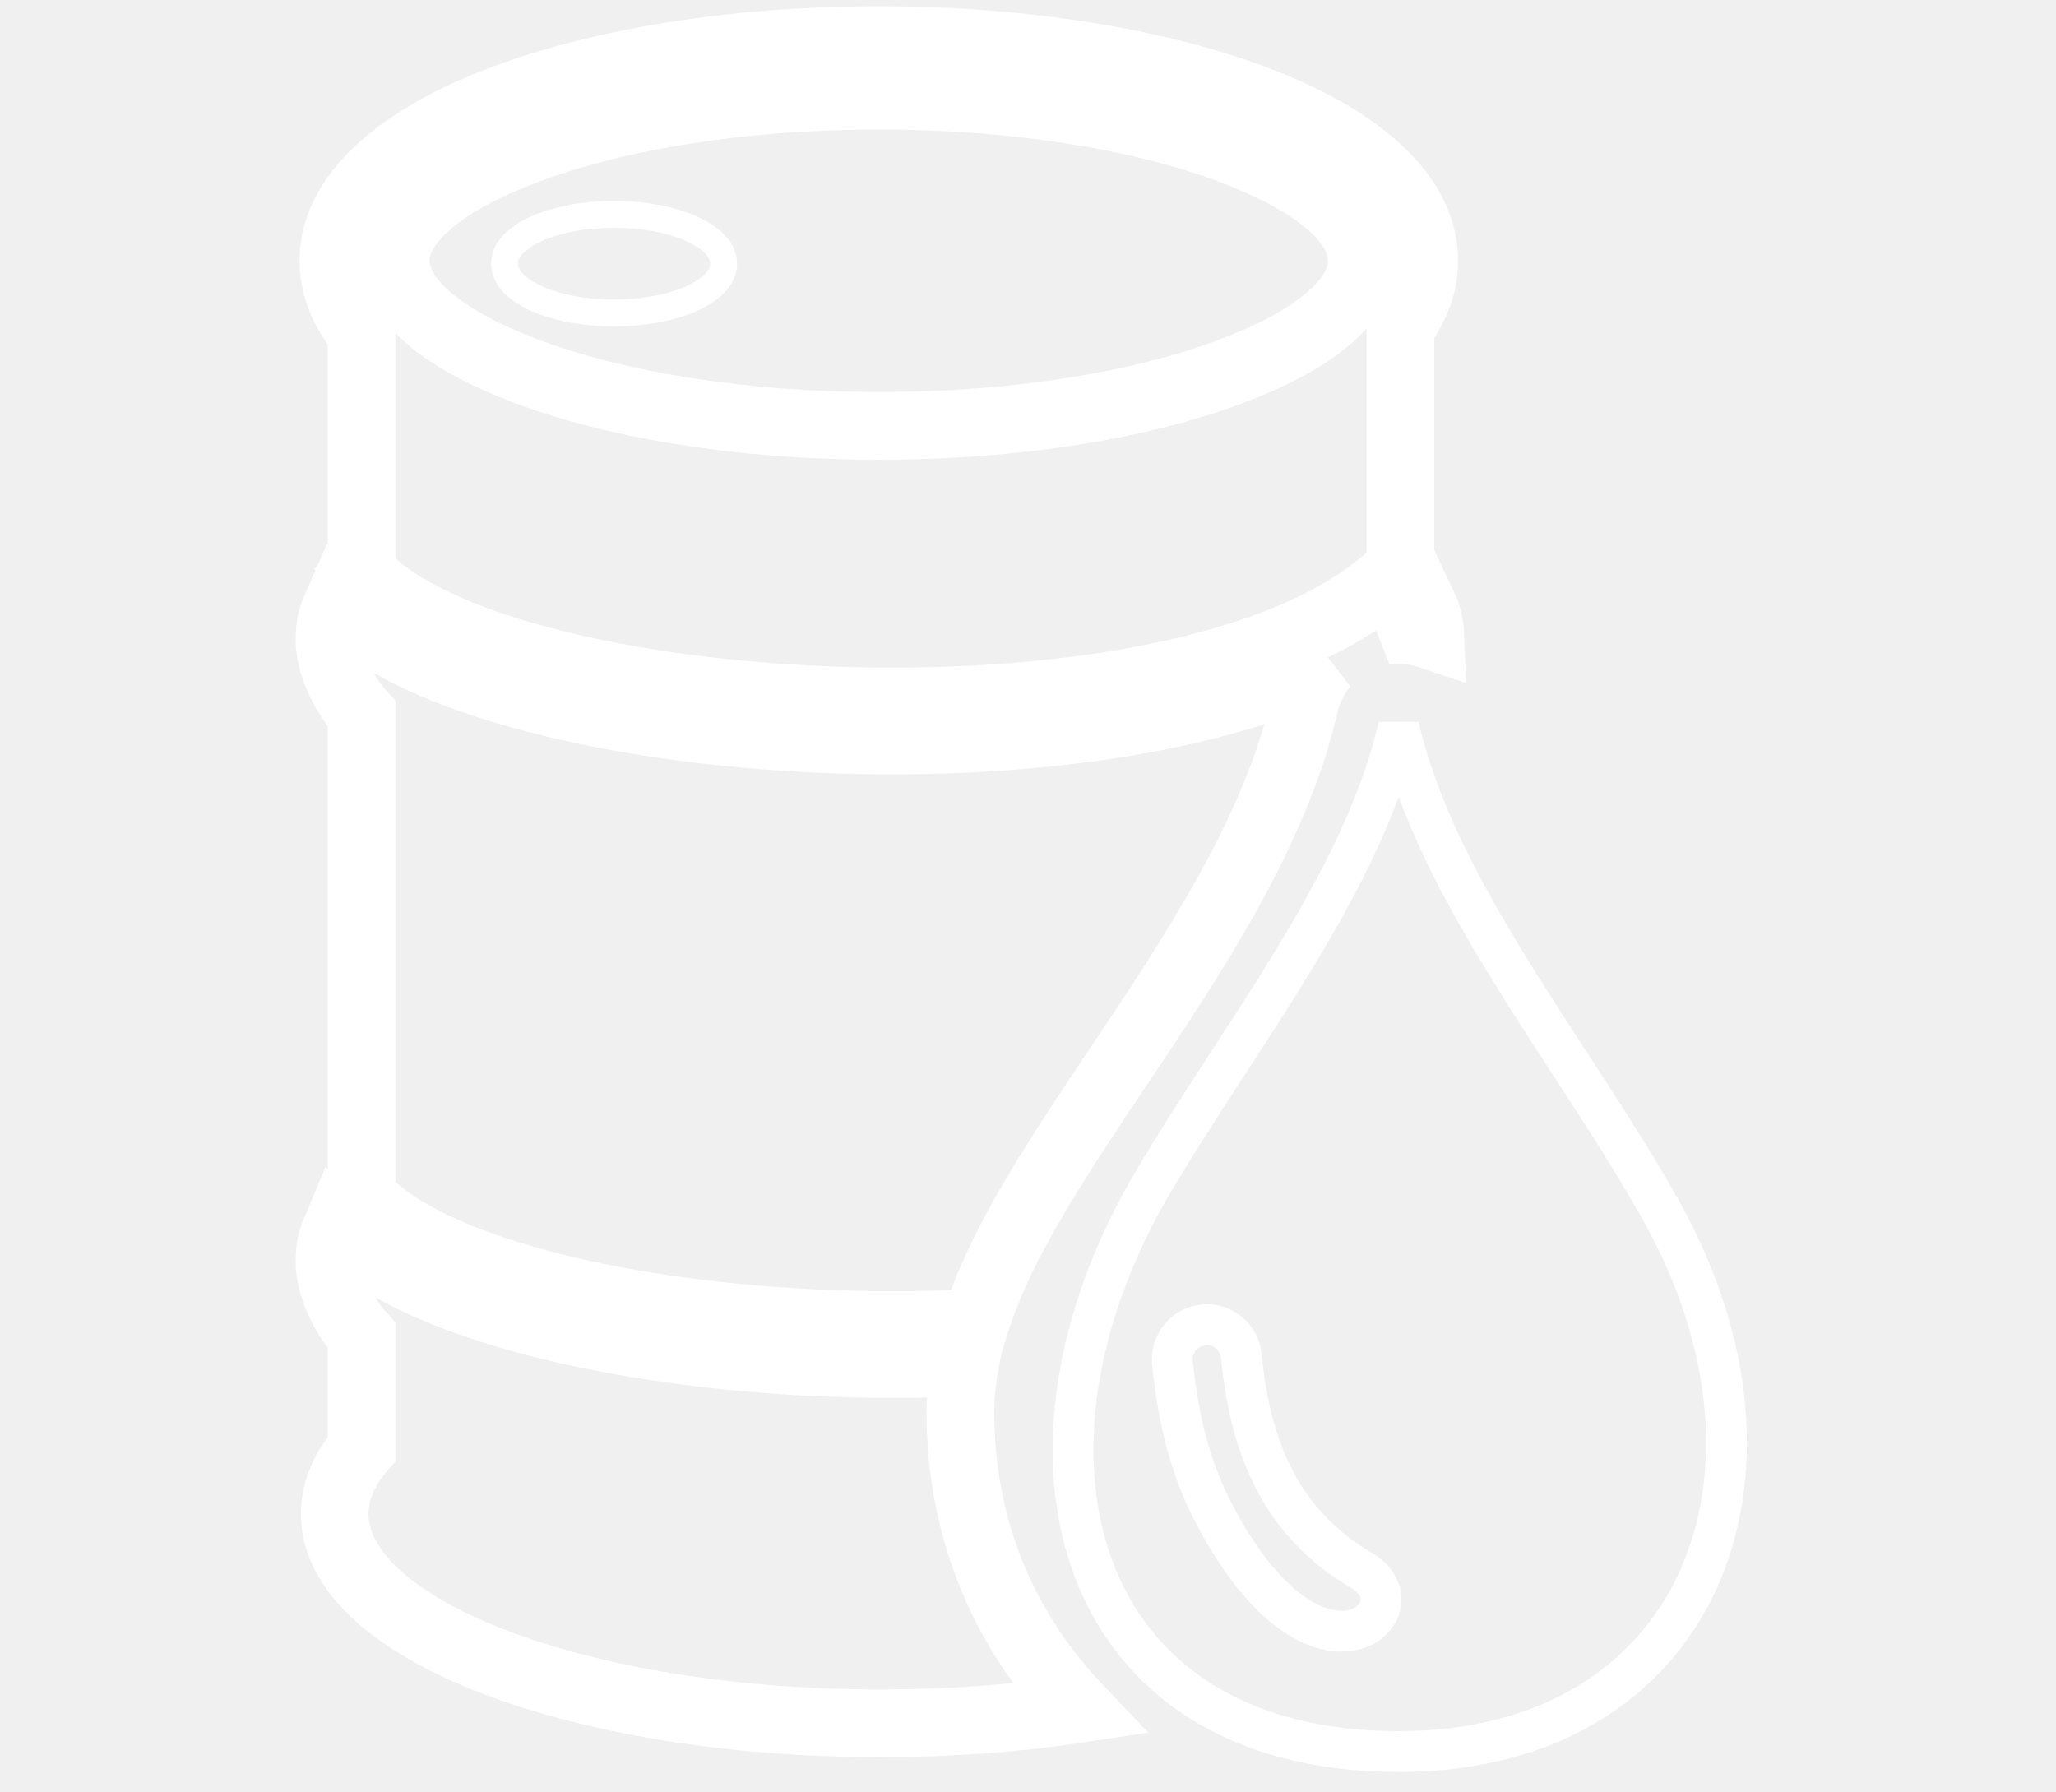
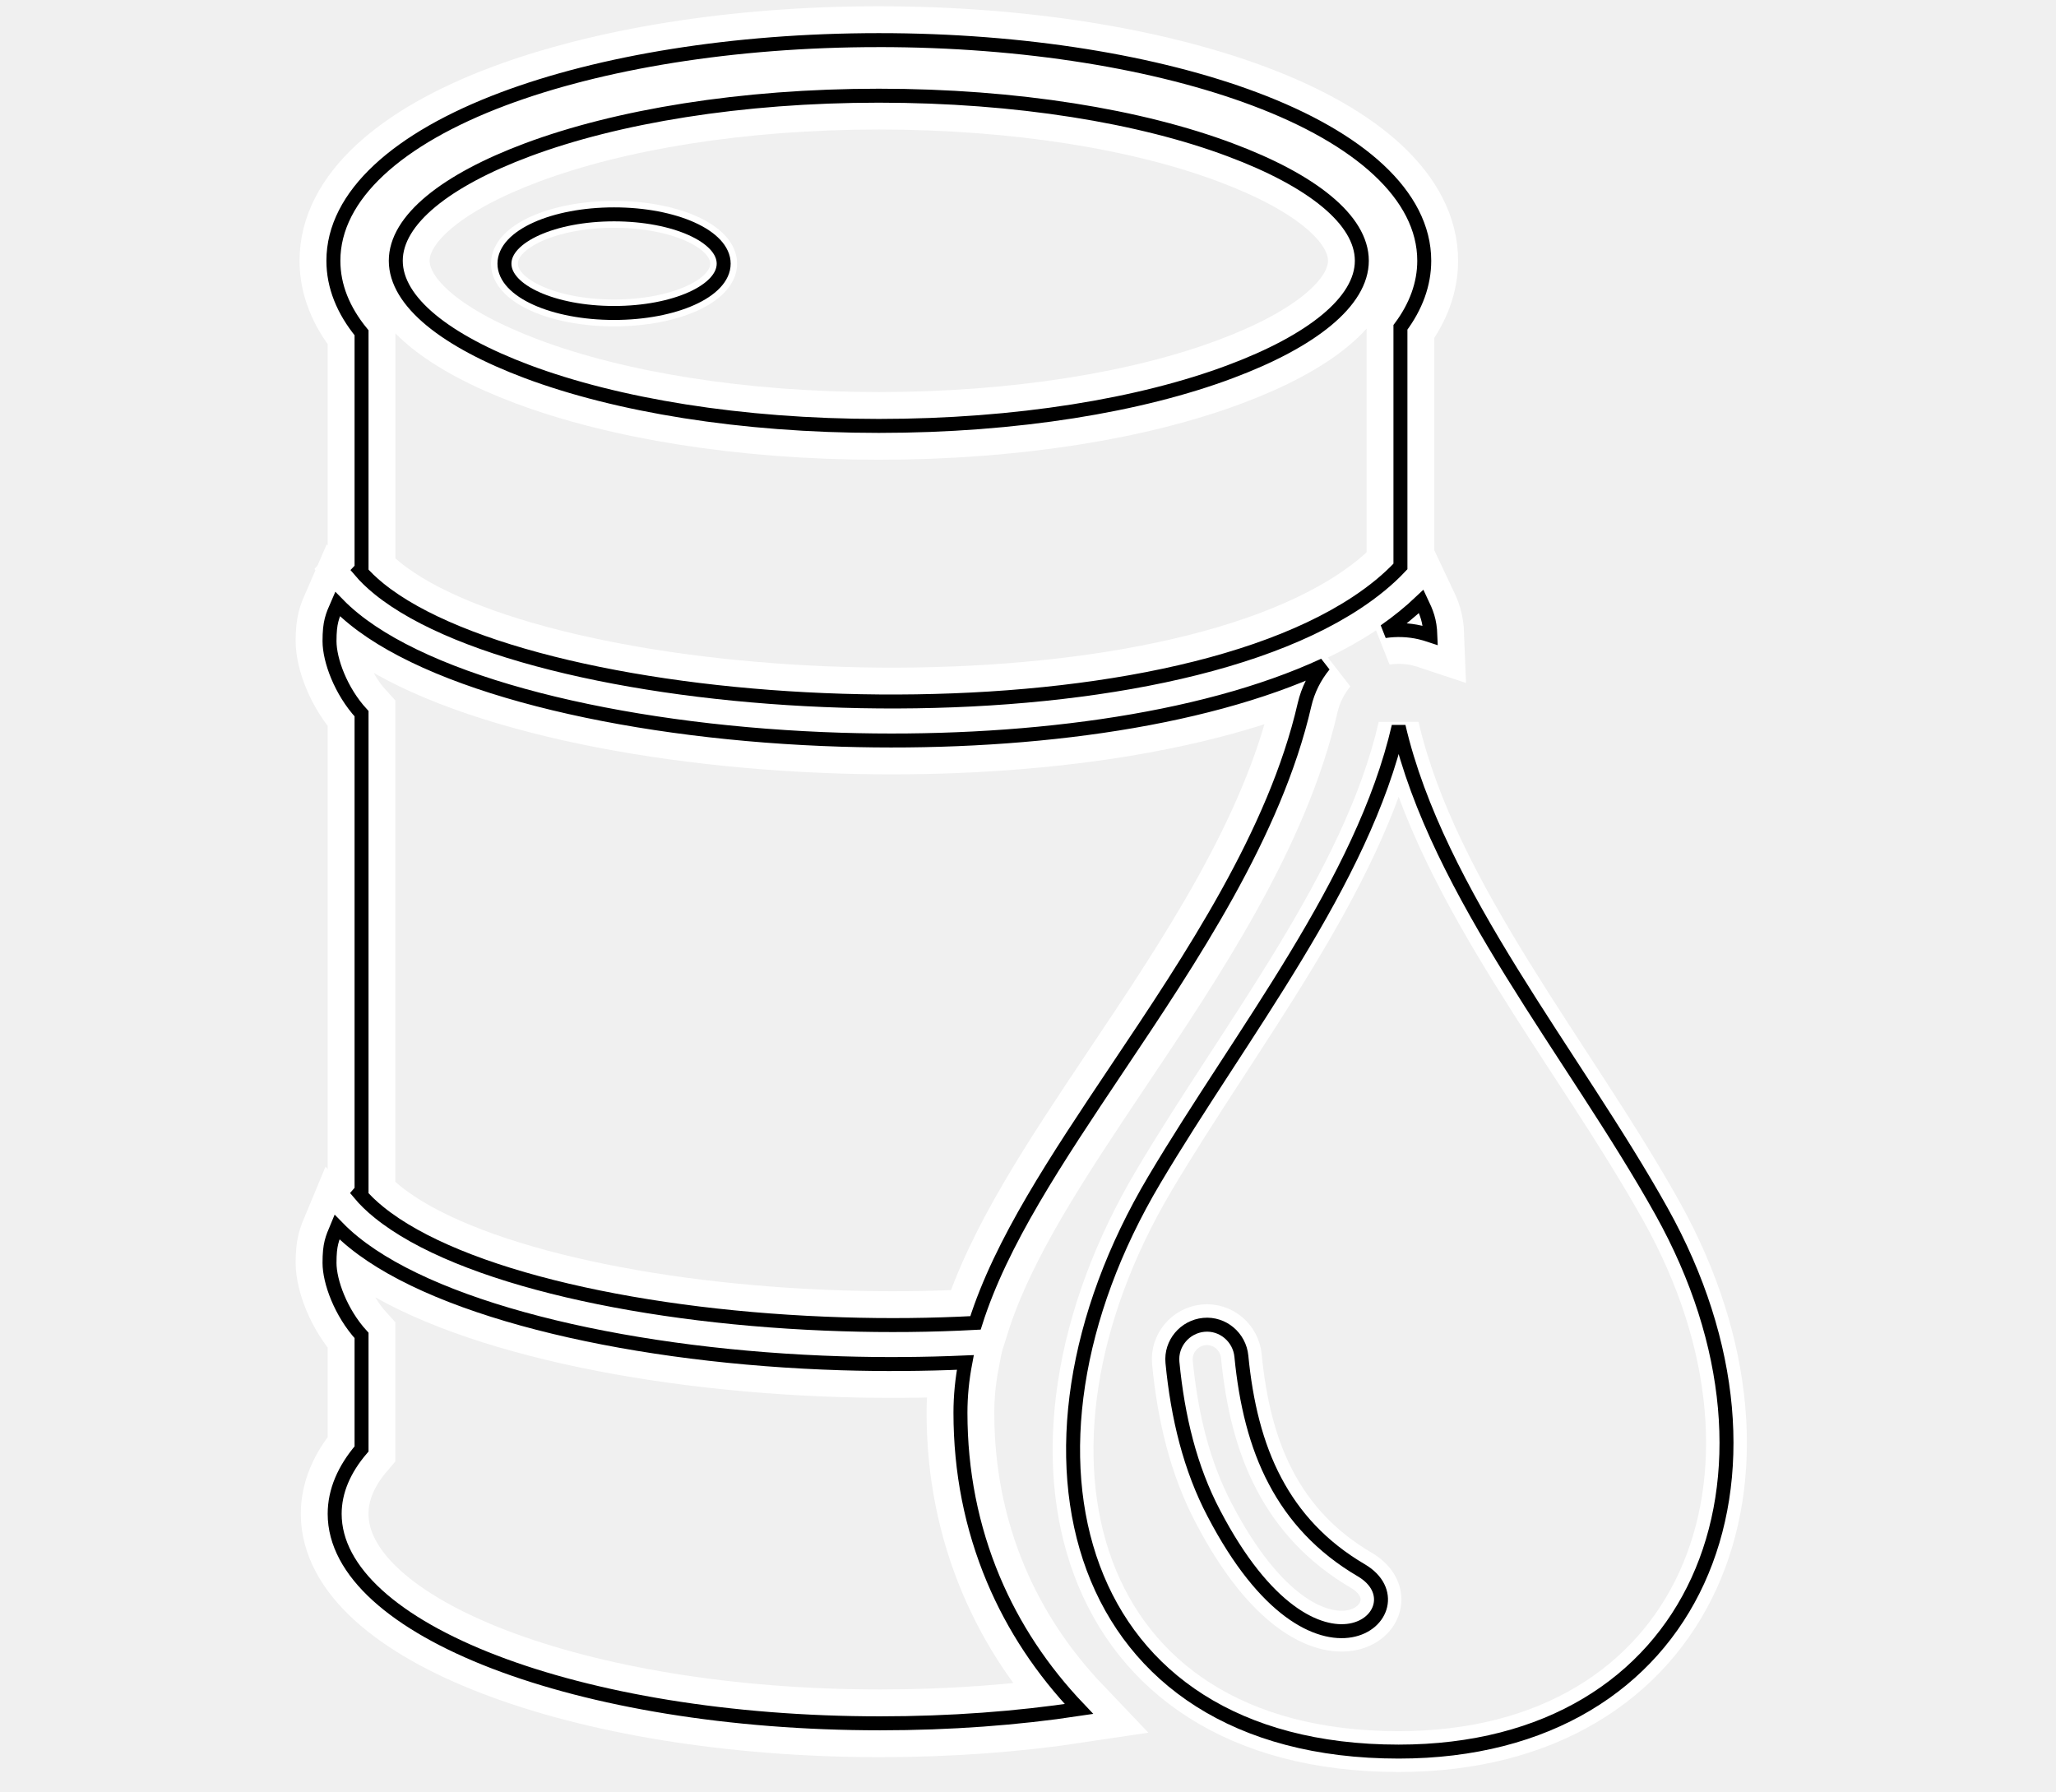
<svg xmlns="http://www.w3.org/2000/svg" width="7.654mm" height="6.67mm" viewBox="0 0 7.654 6.67" version="1.1" id="svg1">
  <defs id="defs1" />
  <g id="layer1" transform="translate(-73.66736,-132.8436)">
    <g id="g10389" transform="translate(-331.6742,175.0547)">
      <g id="g7" transform="matrix(0.05185086,0,0,0.05185086,406.5682,-42.0618)" style="fill:none;stroke:#ffffff;stroke-width:4.86;stroke-dasharray:none">
        <path class="st2" d="m 53.81,119.82 c -4.42,0.67 -9.24,1.03 -14.28,1.03 -21.63,0 -39.16,-6.73 -39.16,-15.04 0,-1.63 0.68,-3.2 1.93,-4.66 V 93 C 0.81,91.37 0,89.14 0,87.79 c 0,-1.35 0.19,-1.73 0.54,-2.57 0.37,0.38 0.78,0.76 1.22,1.11 6.26,5.06 20.35,8.22 34.99,8.67 2.96,0.09 5.94,0.07 8.9,-0.06 -0.23,1.21 -0.35,2.4 -0.35,3.61 0,4.22 0.79,8.22 2.37,11.98 1.43,3.39 3.47,6.49 6.14,9.29 z" id="path1-1" style="clip-rule:evenodd;fill:none;fill-rule:evenodd;stroke:#ffffff;stroke-width:4.86;stroke-dasharray:none" />
        <path class="st2" d="m 78.38,40.3 c 0.39,0.82 0.62,1.36 0.66,2.44 -0.24,-0.08 -0.48,-0.15 -0.73,-0.21 -0.86,-0.2 -1.72,-0.22 -2.55,-0.1 0.96,-0.67 1.83,-1.38 2.62,-2.13 z m -32,51.8 c -3.15,0.17 -6.36,0.2 -9.54,0.1 C 22.76,91.77 9.32,88.84 3.55,84.16 2.99,83.71 2.52,83.25 2.13,82.78 2.19,82.71 2.24,82.65 2.3,82.59 V 48.36 C 0.81,46.74 0,44.52 0,43.15 c 0,-1.37 0.2,-1.79 0.58,-2.66 0.36,0.37 0.76,0.73 1.18,1.07 6.26,5.07 20.35,8.22 34.99,8.67 C 49.38,50.62 62.49,49 71.41,44.87 70.75,45.68 70.25,46.64 70,47.73 67.88,56.94 61.86,65.92 56.54,73.86 52.18,80.38 48.21,86.31 46.38,92.1 Z" id="path2-6" style="clip-rule:evenodd;fill:none;fill-rule:evenodd;stroke:#ffffff;stroke-width:4.86;stroke-dasharray:none" />
        <path id="path3-4" style="clip-rule:evenodd;fill:none;fill-rule:evenodd;stroke:#ffffff;stroke-width:4.86;stroke-dasharray:none" class="st2" d="M 39.439,-5.2322336e-4 C 28.959,-5.2322336e-4 19.42,1.611 12.47,4.221 4.94,7.051 0.279,11.14 0.279,15.84 c 0,1.83 0.712,3.571 2.022,5.171 V 37.941 l -0.122,0.128 c 0.38,0.45 0.841,0.892 1.371,1.322 5.77,4.68 19.209,7.61 33.279,8.04 14.11,0.43 28.763,-1.661 36.913,-7.041 1.21,-0.8 2.269,-1.661 3.149,-2.601 V 20.621 c 1.11,-1.49 1.709,-3.102 1.709,-4.782 0,-4.7 -4.658,-8.799 -12.188,-11.619 C 59.46,1.611 49.919,-5.2322336e-4 39.439,-5.2322336e-4 Z m 0,3.99 c 9.91,0 18.832,1.482 25.242,3.892 5.83,2.18 9.438,5.008 9.438,7.958 0,2.94 -3.608,5.781 -9.438,7.961 -6.41,2.41 -15.342,3.898 -25.242,3.898 -9.91,0 -18.829,-1.498 -25.239,-3.898 -5.83,-2.19 -9.441,-5.011 -9.441,-7.961 0,-2.94 3.611,-5.778 9.441,-7.958 6.42,-2.4 15.339,-3.892 25.239,-3.892 z" />
        <path class="st0" d="m 76.76,49.28 c 2.8,12.03 12.63,23.61 18.88,34.82 10.6,19.01 2.62,38.78 -18.88,38.78 -23.44,0 -29.18,-21.46 -17.54,-41.05 C 65.46,71.32 74.18,60.48 76.76,49.28 Z M 60.52,94.94 c -0.13,-1.36 0.89,-2.57 2.25,-2.7 1.36,-0.13 2.57,0.89 2.7,2.26 0.32,3.3 1.04,6.36 2.43,8.97 1.34,2.53 3.32,4.72 6.19,6.4 4.67,2.76 -3.19,10.09 -10.59,-4.08 -1.71,-3.24 -2.6,-6.92 -2.98,-10.85 z" id="path4-98" style="clip-rule:evenodd;fill:none;fill-rule:evenodd;stroke:#ffffff;stroke-width:2.931;stroke-dasharray:none" />
        <path class="st2" d="m 20.43,12.51 c 4.35,0 7.87,1.58 7.87,3.54 0,1.96 -3.52,3.54 -7.87,3.54 -4.35,0 -7.87,-1.58 -7.87,-3.54 0,-1.96 3.52,-3.54 7.87,-3.54 z" id="path7-3" style="clip-rule:evenodd;fill:none;fill-rule:evenodd;stroke:#ffffff;stroke-width:1.929;stroke-dasharray:none" />
      </g>
    </g>
+     <g id="g1" style="fill:none;stroke:#000000;stroke-width:1.003;stroke-dasharray:none" transform="matrix(0.05185086,0,0,0.05185086,74.14264,127.7246)">
+       <path class="st2" d="m 68.302,221.426 c -4.42,0.67 -9.24,1.03 -14.28,1.03 -21.63,0 -39.16,-6.73 -39.16,-15.04 0,-1.63 0.68,-3.2 1.93,-4.66 v -8.15 c -1.49,-1.63 -2.3,-3.86 -2.3,-5.21 0,-1.35 0.19,-1.73 0.54,-2.57 0.37,0.38 0.78,0.76 1.22,1.11 6.26,5.06 20.35,8.22 34.99,8.67 2.96,0.09 5.94,0.07 8.9,-0.06 -0.23,1.21 -0.35,2.4 -0.35,3.61 0,4.22 0.79,8.22 2.37,11.98 1.43,3.39 3.47,6.49 6.14,9.29 z" id="path1-1-7" style="clip-rule:evenodd;fill:none;fill-rule:evenodd;stroke:#000000;stroke-width:1.003;stroke-dasharray:none" />
+       <path class="st2" d="m 92.872,141.906 c 0.39,0.82 0.62,1.36 0.66,2.44 -0.24,-0.08 -0.48,-0.15 -0.73,-0.21 -0.86,-0.2 -1.72,-0.22 -2.55,-0.1 0.96,-0.67 1.83,-1.38 2.62,-2.13 z m -32,51.8 c -3.15,0.17 -6.36,0.2 -9.54,0.1 -14.08,-0.43 -27.52,-3.36 -33.29,-8.04 -0.56,-0.45 -1.03,-0.91 -1.42,-1.38 0.06,-0.07 0.11,-0.13 0.17,-0.19 v -34.23 c -1.49,-1.62 -2.3,-3.84 -2.3,-5.21 0,-1.37 0.2,-1.79 0.58,-2.66 0.36,0.37 0.76,0.73 1.18,1.07 6.26,5.07 20.35,8.22 34.99,8.67 12.63,0.39 25.74,-1.23 34.66,-5.36 -0.66,0.81 -1.16,1.77 -1.41,2.86 -2.12,9.21 -8.14,18.19 -13.46,26.13 -4.36,6.52 -8.33,12.45 -10.16,18.24 z" id="path2-6-6" style="clip-rule:evenodd;fill:none;fill-rule:evenodd;stroke:#000000;stroke-width:1.003;stroke-dasharray:none" />
+       <path id="path3-4-7" style="clip-rule:evenodd;fill:none;fill-rule:evenodd;stroke:#000000;stroke-width:1.003;stroke-dasharray:none" class="st2" d="m 53.93,101.606 c -10.48,0 -20.019,1.611 -26.969,4.221 -7.53,2.83 -12.191,6.919 -12.191,11.619 0,1.83 0.712,3.571 2.022,5.171 v 16.93 l -0.122,0.128 c 0.38,0.45 0.841,0.892 1.371,1.322 5.77,4.68 19.209,7.61 33.279,8.04 14.11,0.43 28.763,-1.661 36.913,-7.041 1.21,-0.8 2.269,-1.661 3.149,-2.601 v -17.168 c 1.11,-1.49 1.709,-3.102 1.709,-4.782 0,-4.7 -4.658,-8.799 -12.188,-11.619 -6.95,-2.61 -16.492,-4.221 -26.972,-4.221 z m 0,3.99 c 9.91,0 18.832,1.482 25.242,3.892 5.83,2.18 9.438,5.008 9.438,7.958 0,2.94 -3.608,5.781 -9.438,7.961 -6.41,2.41 -15.342,3.898 -25.242,3.898 -9.91,0 -18.829,-1.498 -25.239,-3.898 -5.83,-2.19 -9.441,-5.011 -9.441,-7.961 0,-2.94 3.611,-5.778 9.441,-7.958 6.42,-2.4 15.339,-3.892 25.239,-3.892 z" />
+       <path class="st0" d="m 91.252,150.886 c 2.8,12.03 12.63,23.61 18.88,34.82 10.6,19.01 2.62,38.78 -18.88,38.78 -23.44,0 -29.18,-21.46 -17.54,-41.05 6.24,-10.51 14.96,-21.35 17.54,-32.55 z m -16.24,45.66 c -0.13,-1.36 0.89,-2.57 2.25,-2.7 1.36,-0.13 2.57,0.89 2.7,2.26 0.32,3.3 1.04,6.36 2.43,8.97 1.34,2.53 3.32,4.72 6.19,6.4 4.67,2.76 -3.19,10.09 -10.59,-4.08 -1.71,-3.24 -2.6,-6.92 -2.98,-10.85 z" id="path4-98-3" style="clip-rule:evenodd;fill:none;fill-rule:evenodd;stroke:#000000;stroke-width:1.003;stroke-dasharray:none" />
+       <path class="st2" d="m 34.922,114.116 c 4.35,0 7.87,1.58 7.87,3.54 0,1.96 -3.52,3.54 -7.87,3.54 -4.35,0 -7.87,-1.58 -7.87,-3.54 0,-1.96 3.52,-3.54 7.87,-3.54 z" id="path7-3-8" style="clip-rule:evenodd;fill:none;fill-rule:evenodd;stroke:#000000;stroke-width:1.003;stroke-dasharray:none" />
+     </g>
  </g>
</svg>
